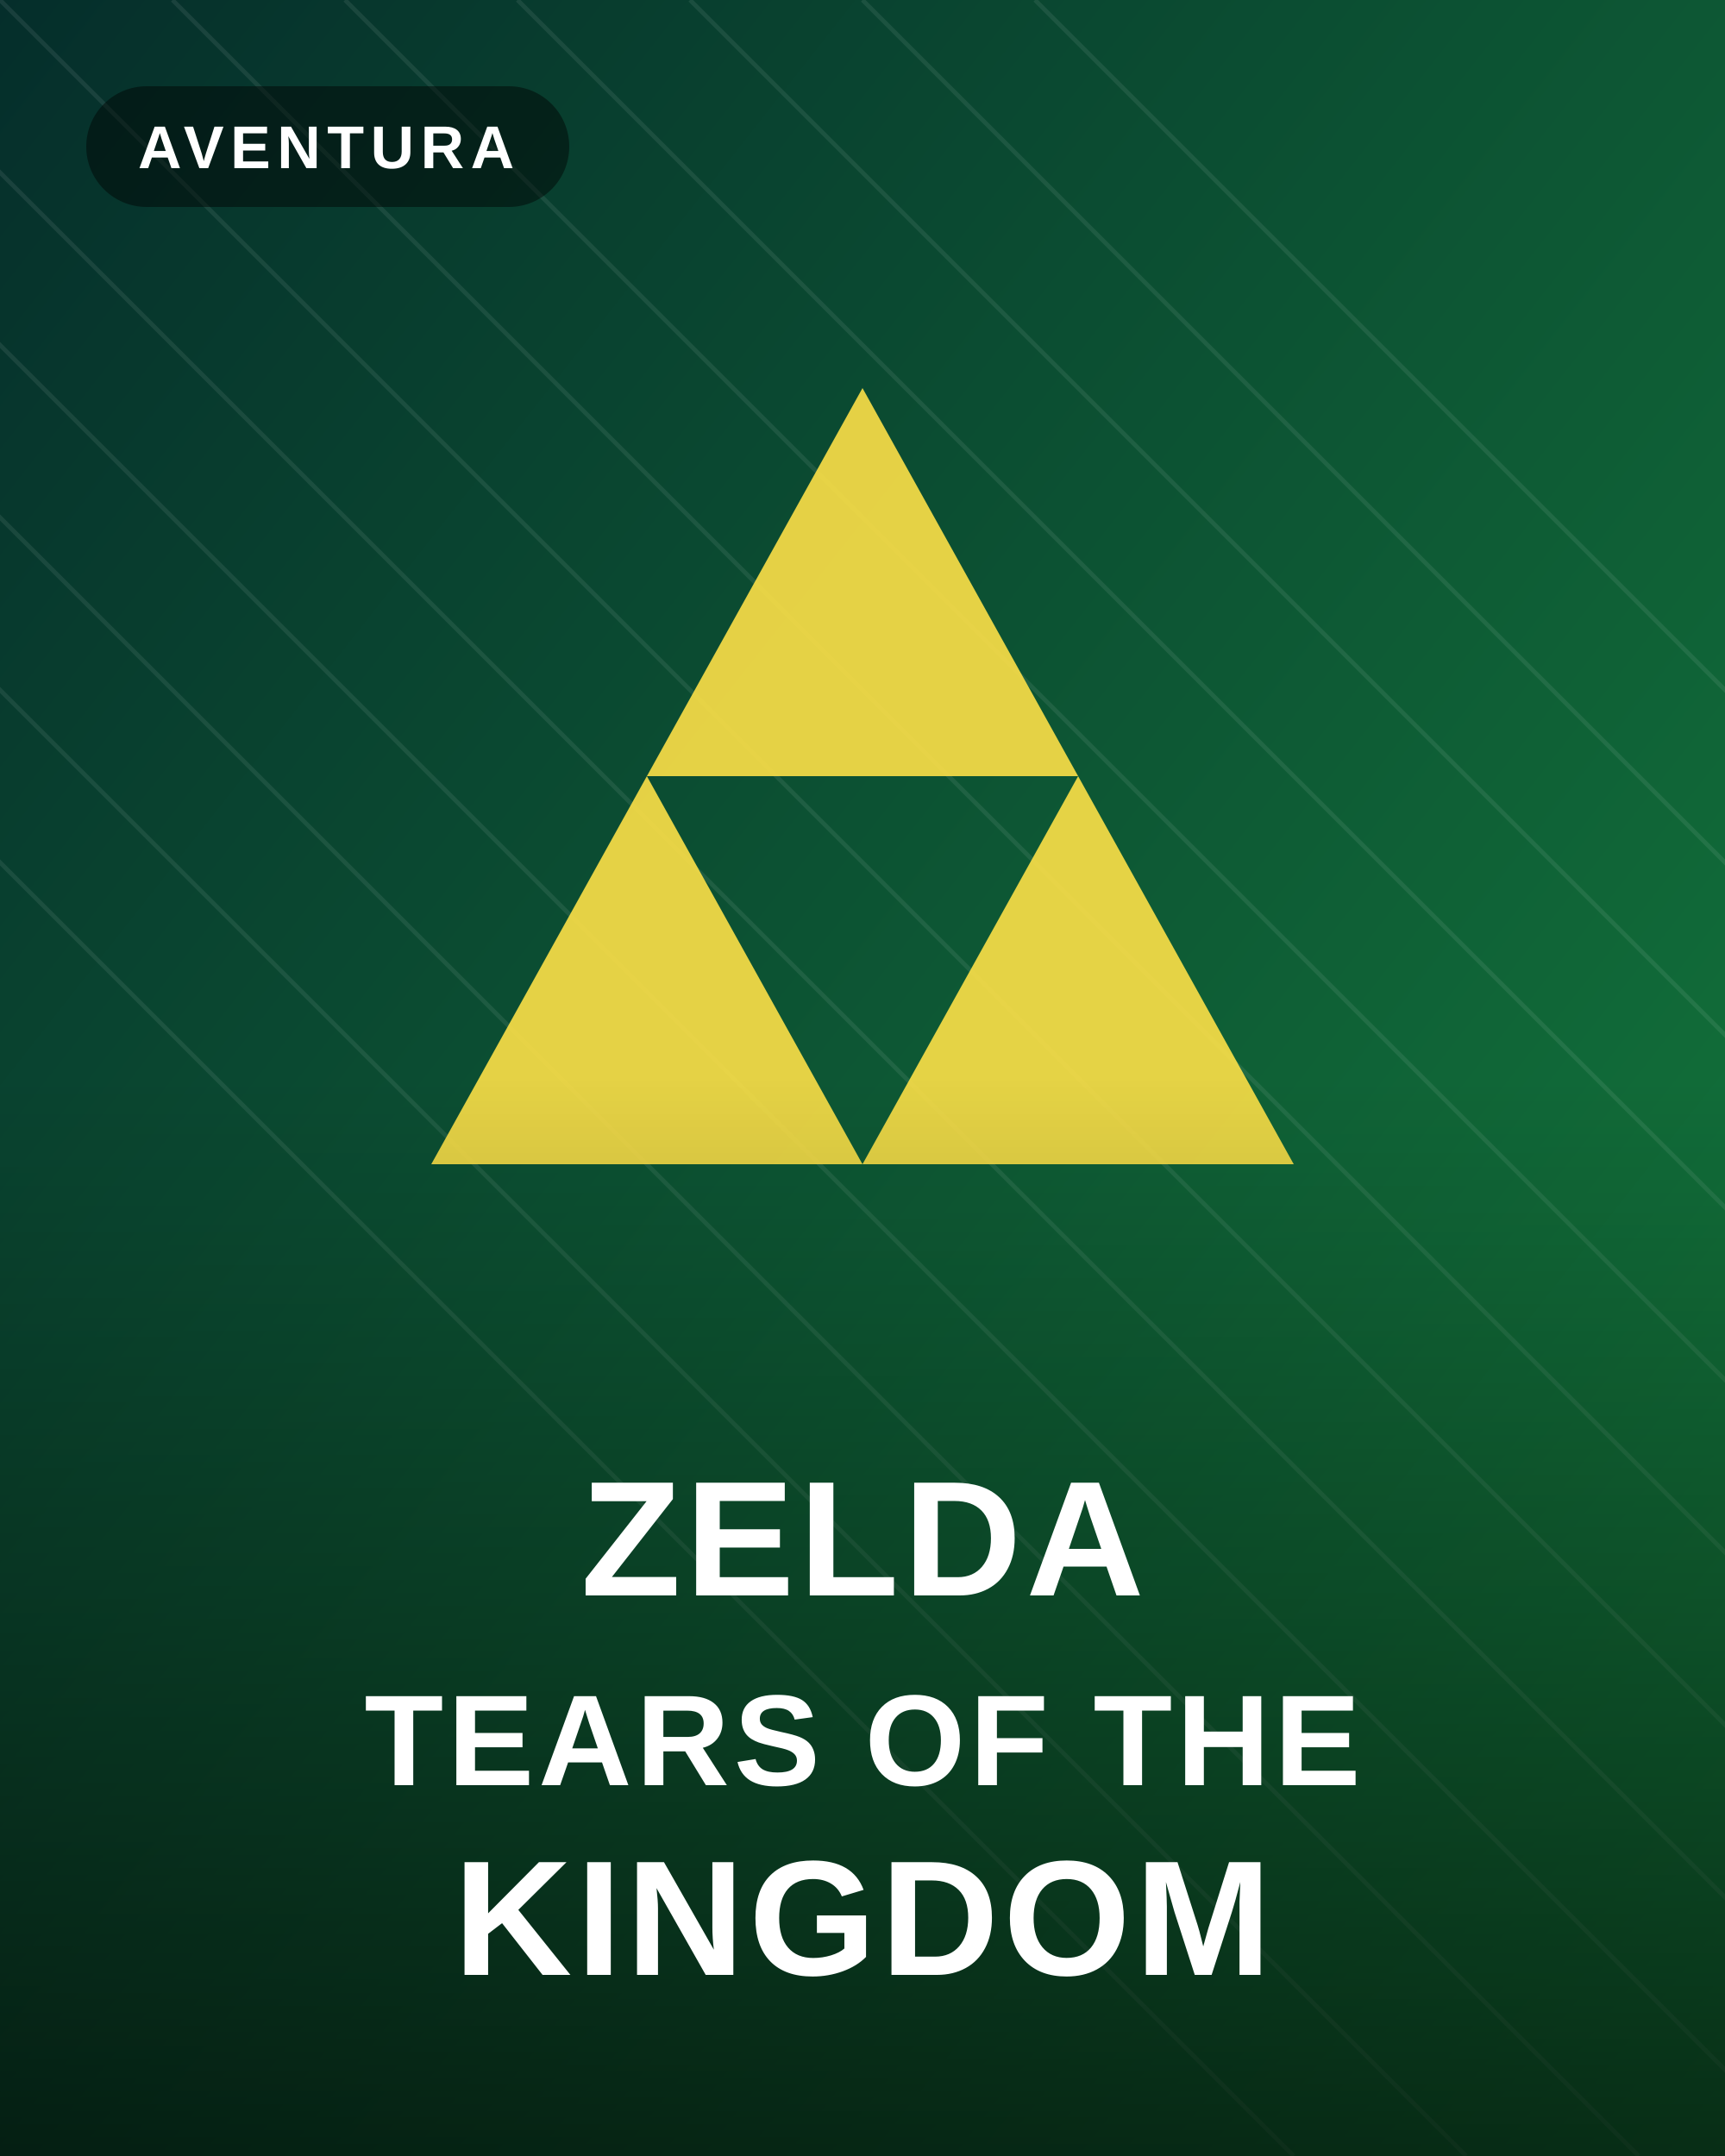
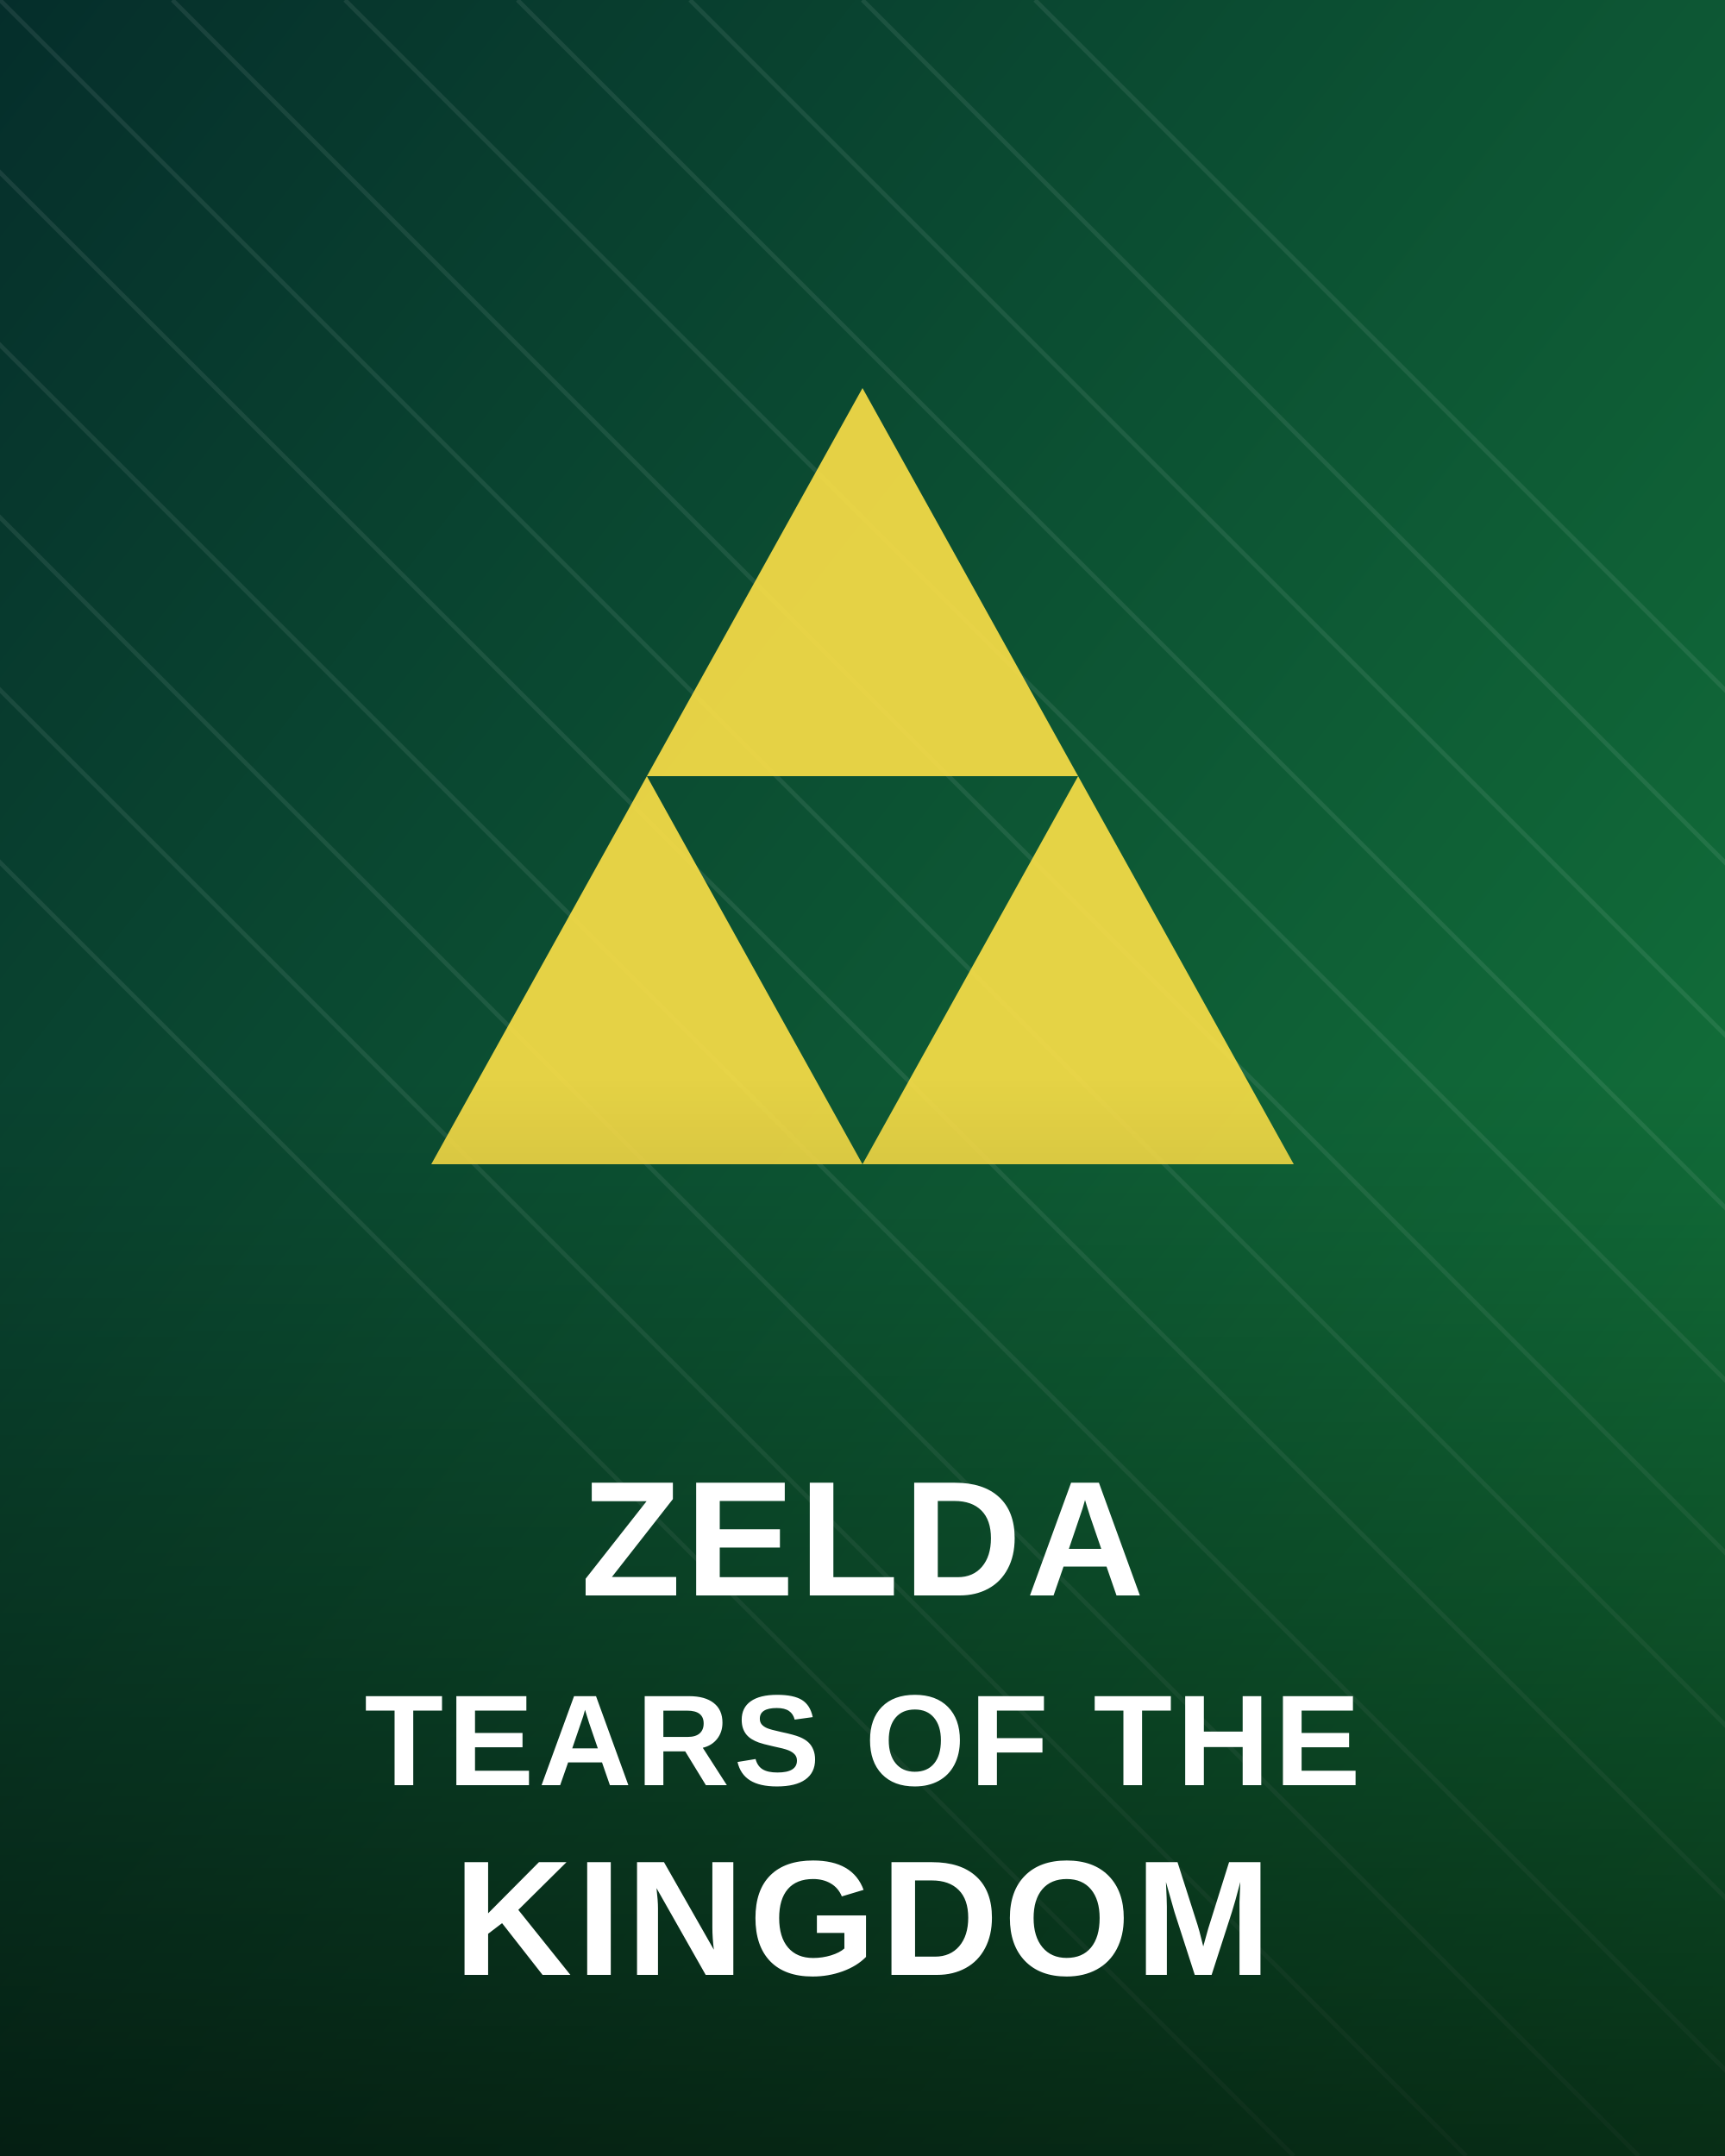
<svg xmlns="http://www.w3.org/2000/svg" viewBox="0 0 400 500" width="400" height="500" role="img" aria-label="ZELDA TEARS OF THE KINGDOM">
  <defs>
    <linearGradient id="g" x1="0" y1="0" x2="1" y2="1">
      <stop offset="0" stop-color="#052e2b" />
      <stop offset="1" stop-color="#15803d" />
    </linearGradient>
    <linearGradient id="s" x1="0" y1="0" x2="0" y2="1">
      <stop offset=".5" stop-color="#000" stop-opacity="0" />
      <stop offset="1" stop-color="#000" stop-opacity=".65" />
    </linearGradient>
  </defs>
  <rect width="400" height="500" fill="url(#g)" />
  <g opacity=".08" stroke="#fff">
    <line x1="-200" y1="0" x2="300" y2="500" />
    <line x1="-160" y1="0" x2="340" y2="500" />
    <line x1="-120" y1="0" x2="380" y2="500" />
    <line x1="-80" y1="0" x2="420" y2="500" />
    <line x1="-40" y1="0" x2="460" y2="500" />
    <line x1="0" y1="0" x2="500" y2="500" />
    <line x1="40" y1="0" x2="540" y2="500" />
    <line x1="80" y1="0" x2="580" y2="500" />
    <line x1="120" y1="0" x2="620" y2="500" />
    <line x1="160" y1="0" x2="660" y2="500" />
    <line x1="200" y1="0" x2="700" y2="500" />
    <line x1="240" y1="0" x2="740" y2="500" />
  </g>
  <polygon points="200,90 250,180 150,180" fill="#fde047" opacity=".9" />
  <polygon points="150,180 200,270 100,270" fill="#fde047" opacity=".9" />
  <polygon points="250,180 300,270 200,270" fill="#fde047" opacity=".9" />
  <rect width="400" height="500" fill="url(#s)" />
-   <rect x="20" y="20" width="112" height="28" rx="14" fill="#000" opacity=".45" />
-   <text x="32" y="39" font-family="Segoe UI,Arial,sans-serif" font-size="14" font-weight="700" fill="#fff" letter-spacing="1.5">AVENTURA</text>
  <text x="200" y="370" text-anchor="middle" font-family="Arial Black,Segoe UI,Arial,sans-serif" font-weight="900" font-size="38" fill="#ffffff" letter-spacing="1">ZELDA</text>
  <text x="200" y="414" text-anchor="middle" font-family="Arial Black,Segoe UI,Arial,sans-serif" font-weight="900" font-size="30" fill="#ffffff" letter-spacing="1">TEARS OF THE</text>
  <text x="200" y="458" text-anchor="middle" font-family="Arial Black,Segoe UI,Arial,sans-serif" font-weight="900" font-size="38" fill="#ffffff" letter-spacing="1">KINGDOM</text>
</svg>
